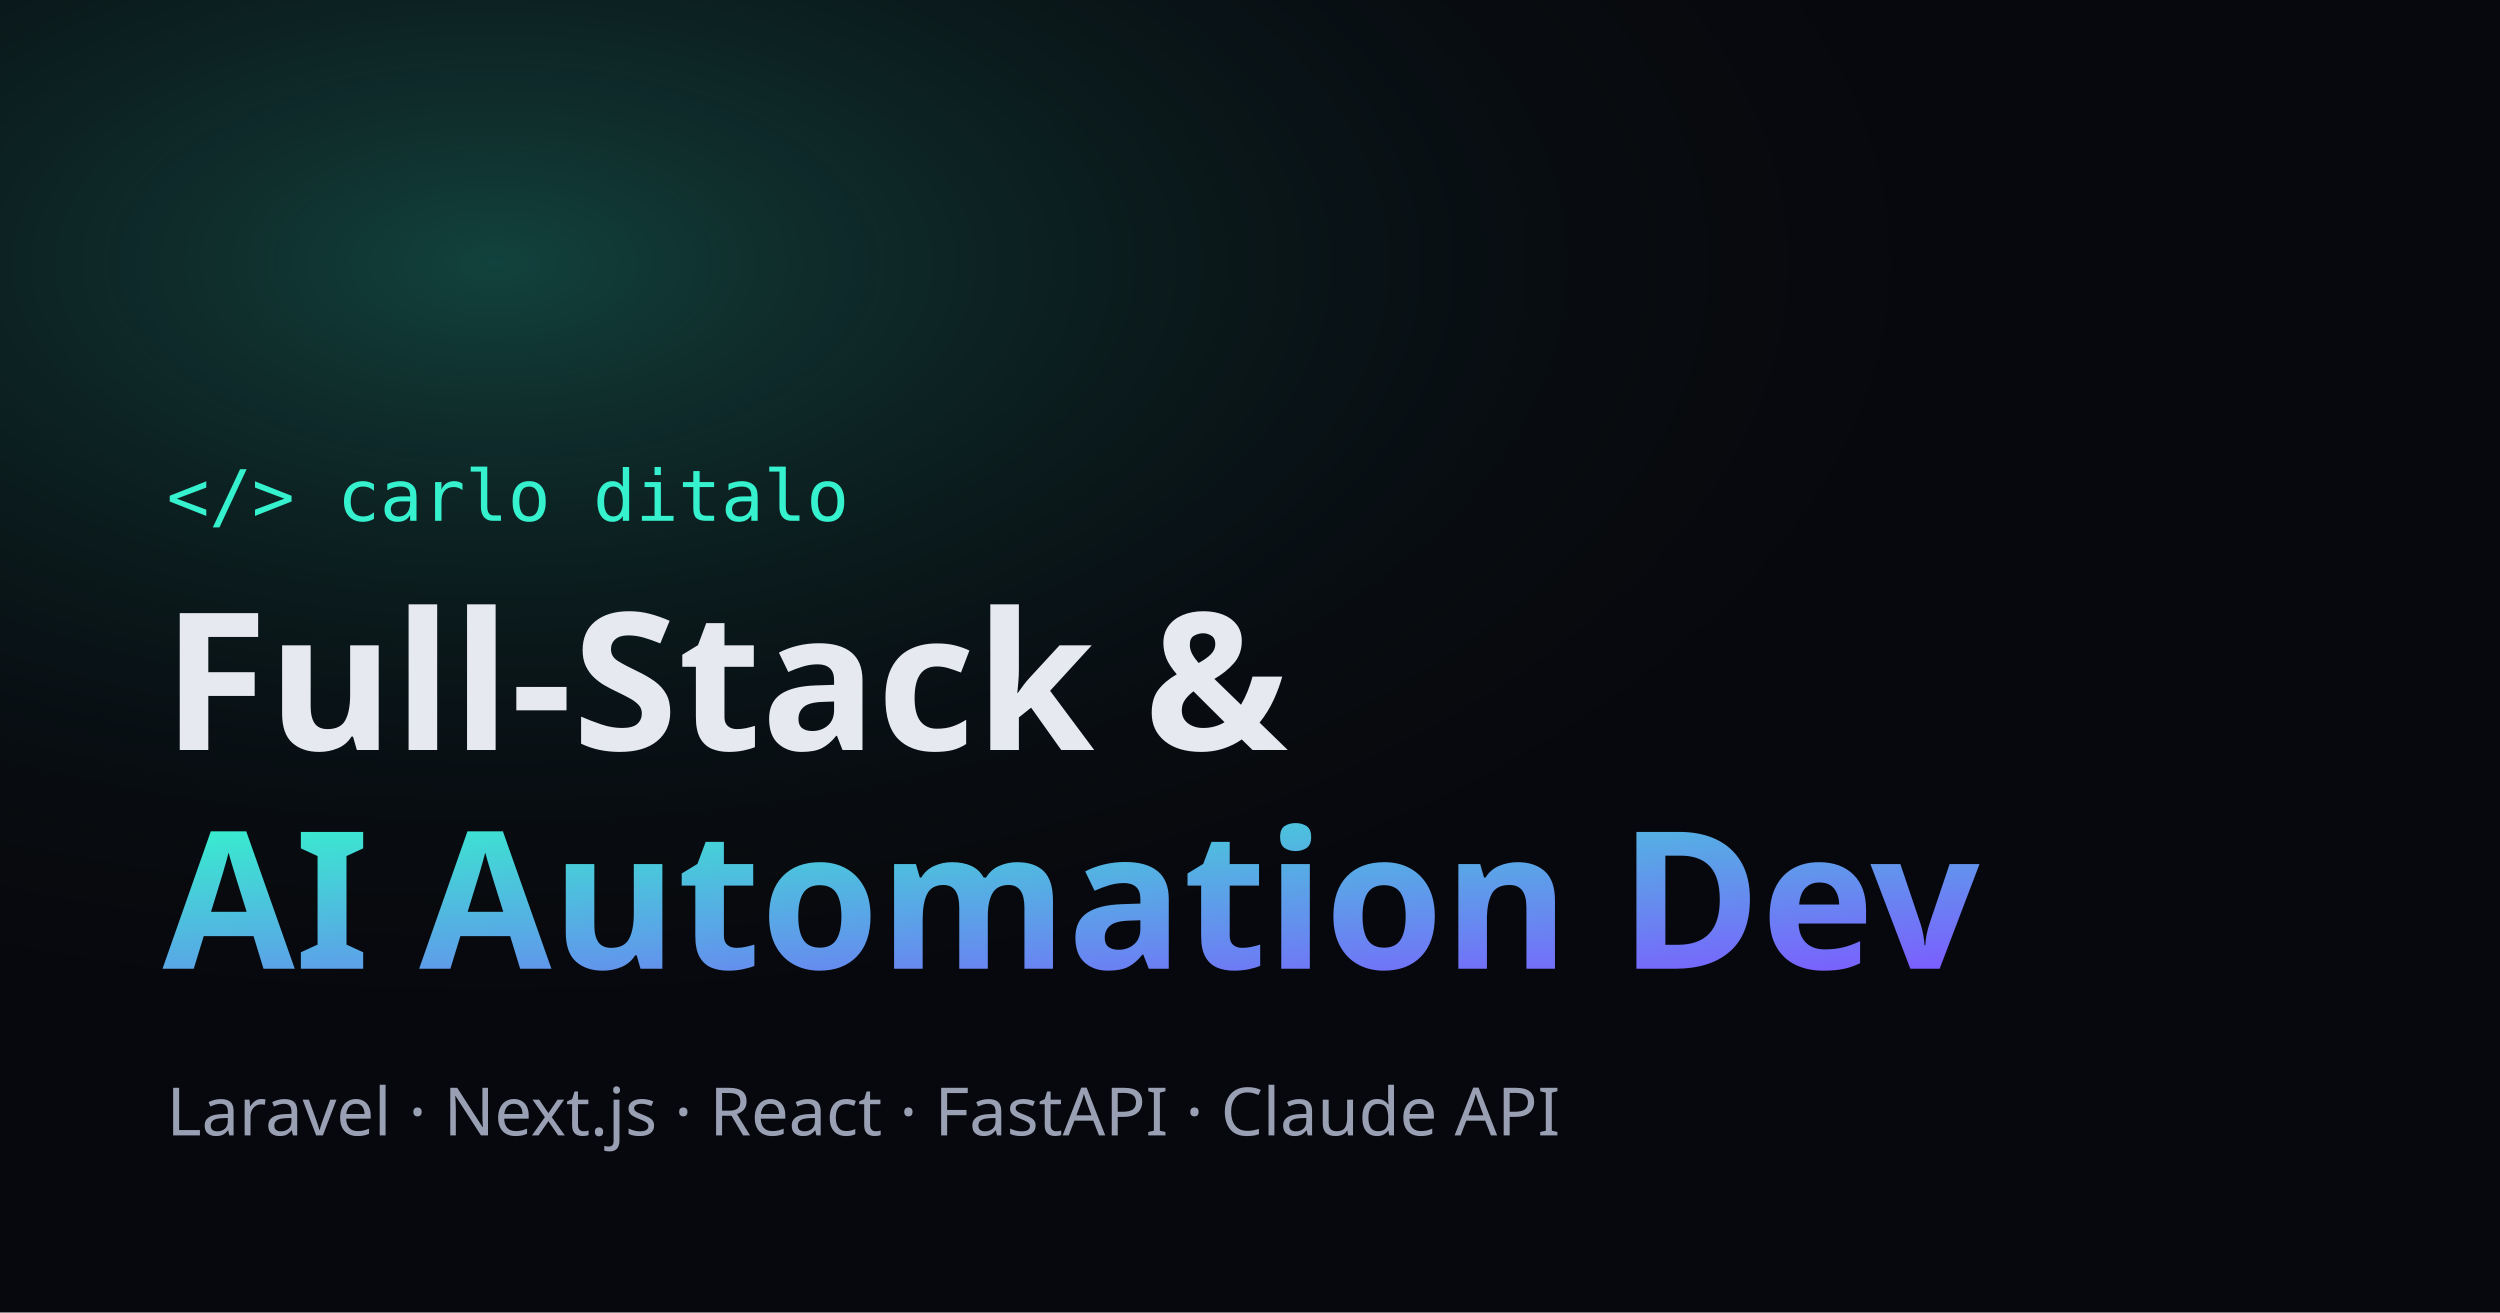
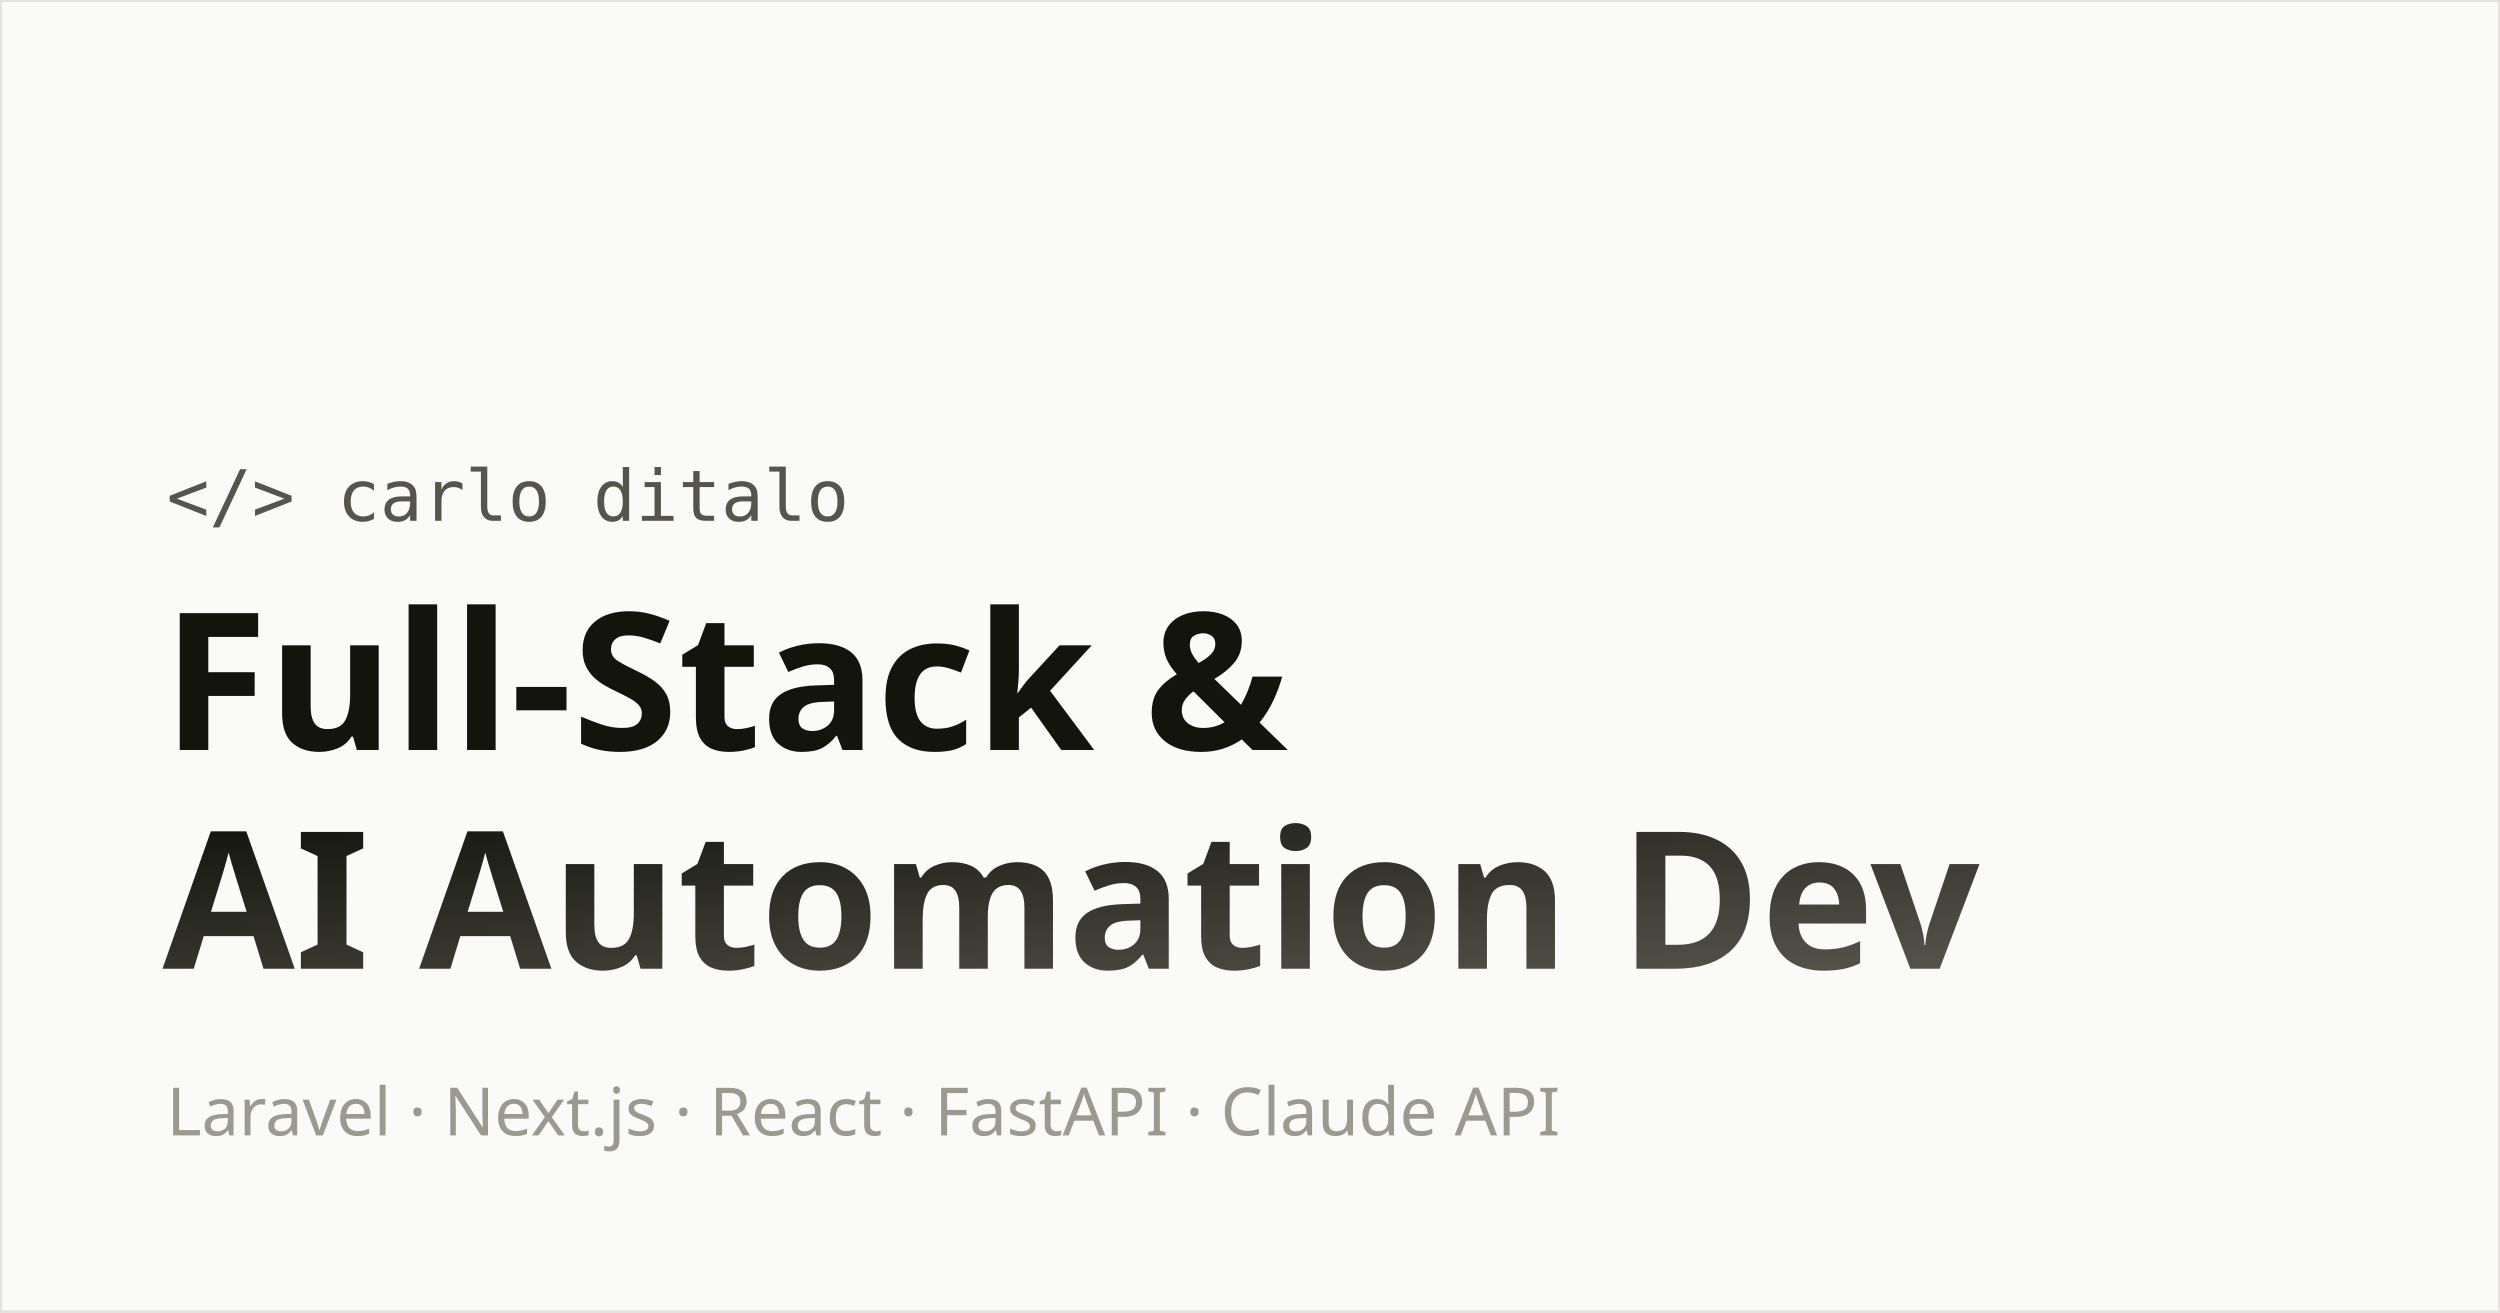
<svg xmlns="http://www.w3.org/2000/svg" viewBox="0 0 1200 630">
  <defs>
    <linearGradient id="g" x1="0" y1="0" x2="1" y2="1">
-       <stop offset="0" stop-color="#36f1cd" />
-       <stop offset="1" stop-color="#7c5cff" />
+       <stop offset="0" stop-color="#14140F" />
+       <stop offset="1" stop-color="#55554C" />
    </linearGradient>
-     <radialGradient id="glow" cx="20%" cy="20%" r="60%">
-       <stop offset="0" stop-color="#36f1cd" stop-opacity="0.25" />
-       <stop offset="1" stop-color="#07080d" stop-opacity="0" />
-     </radialGradient>
  </defs>
-   <rect width="1200" height="630" fill="#07080d" />
-   <rect width="1200" height="630" fill="url(#glow)" />
-   <text x="80" y="250" font-family="monospace" font-size="34" fill="#36f1cd">&lt;/&gt; carlo ditalo</text>
-   <text x="78" y="360" font-family="'Space Grotesk', sans-serif" font-size="92" font-weight="700" fill="#e7e9f0">Full-Stack &amp;</text>
+   <rect width="1200" height="630" fill="#FAFAF9" />
+   <rect x="0" y="0" width="1200" height="630" fill="none" stroke="#E4E3DC" stroke-width="2" />
+   <text x="80" y="250" font-family="monospace" font-size="34" fill="#55554C">&lt;/&gt; carlo ditalo</text>
+   <text x="78" y="360" font-family="'Space Grotesk', sans-serif" font-size="92" font-weight="700" fill="#14140F">Full-Stack &amp;</text>
  <text x="78" y="465" font-family="'Space Grotesk', sans-serif" font-size="92" font-weight="700" fill="url(#g)">AI Automation Dev</text>
-   <text x="80" y="545" font-family="sans-serif" font-size="32" fill="#9aa0b4">Laravel · Next.js · React · FastAPI · Claude API</text>
+   <text x="80" y="545" font-family="sans-serif" font-size="32" fill="#9B9A8E">Laravel · Next.js · React · FastAPI · Claude API</text>
</svg>
